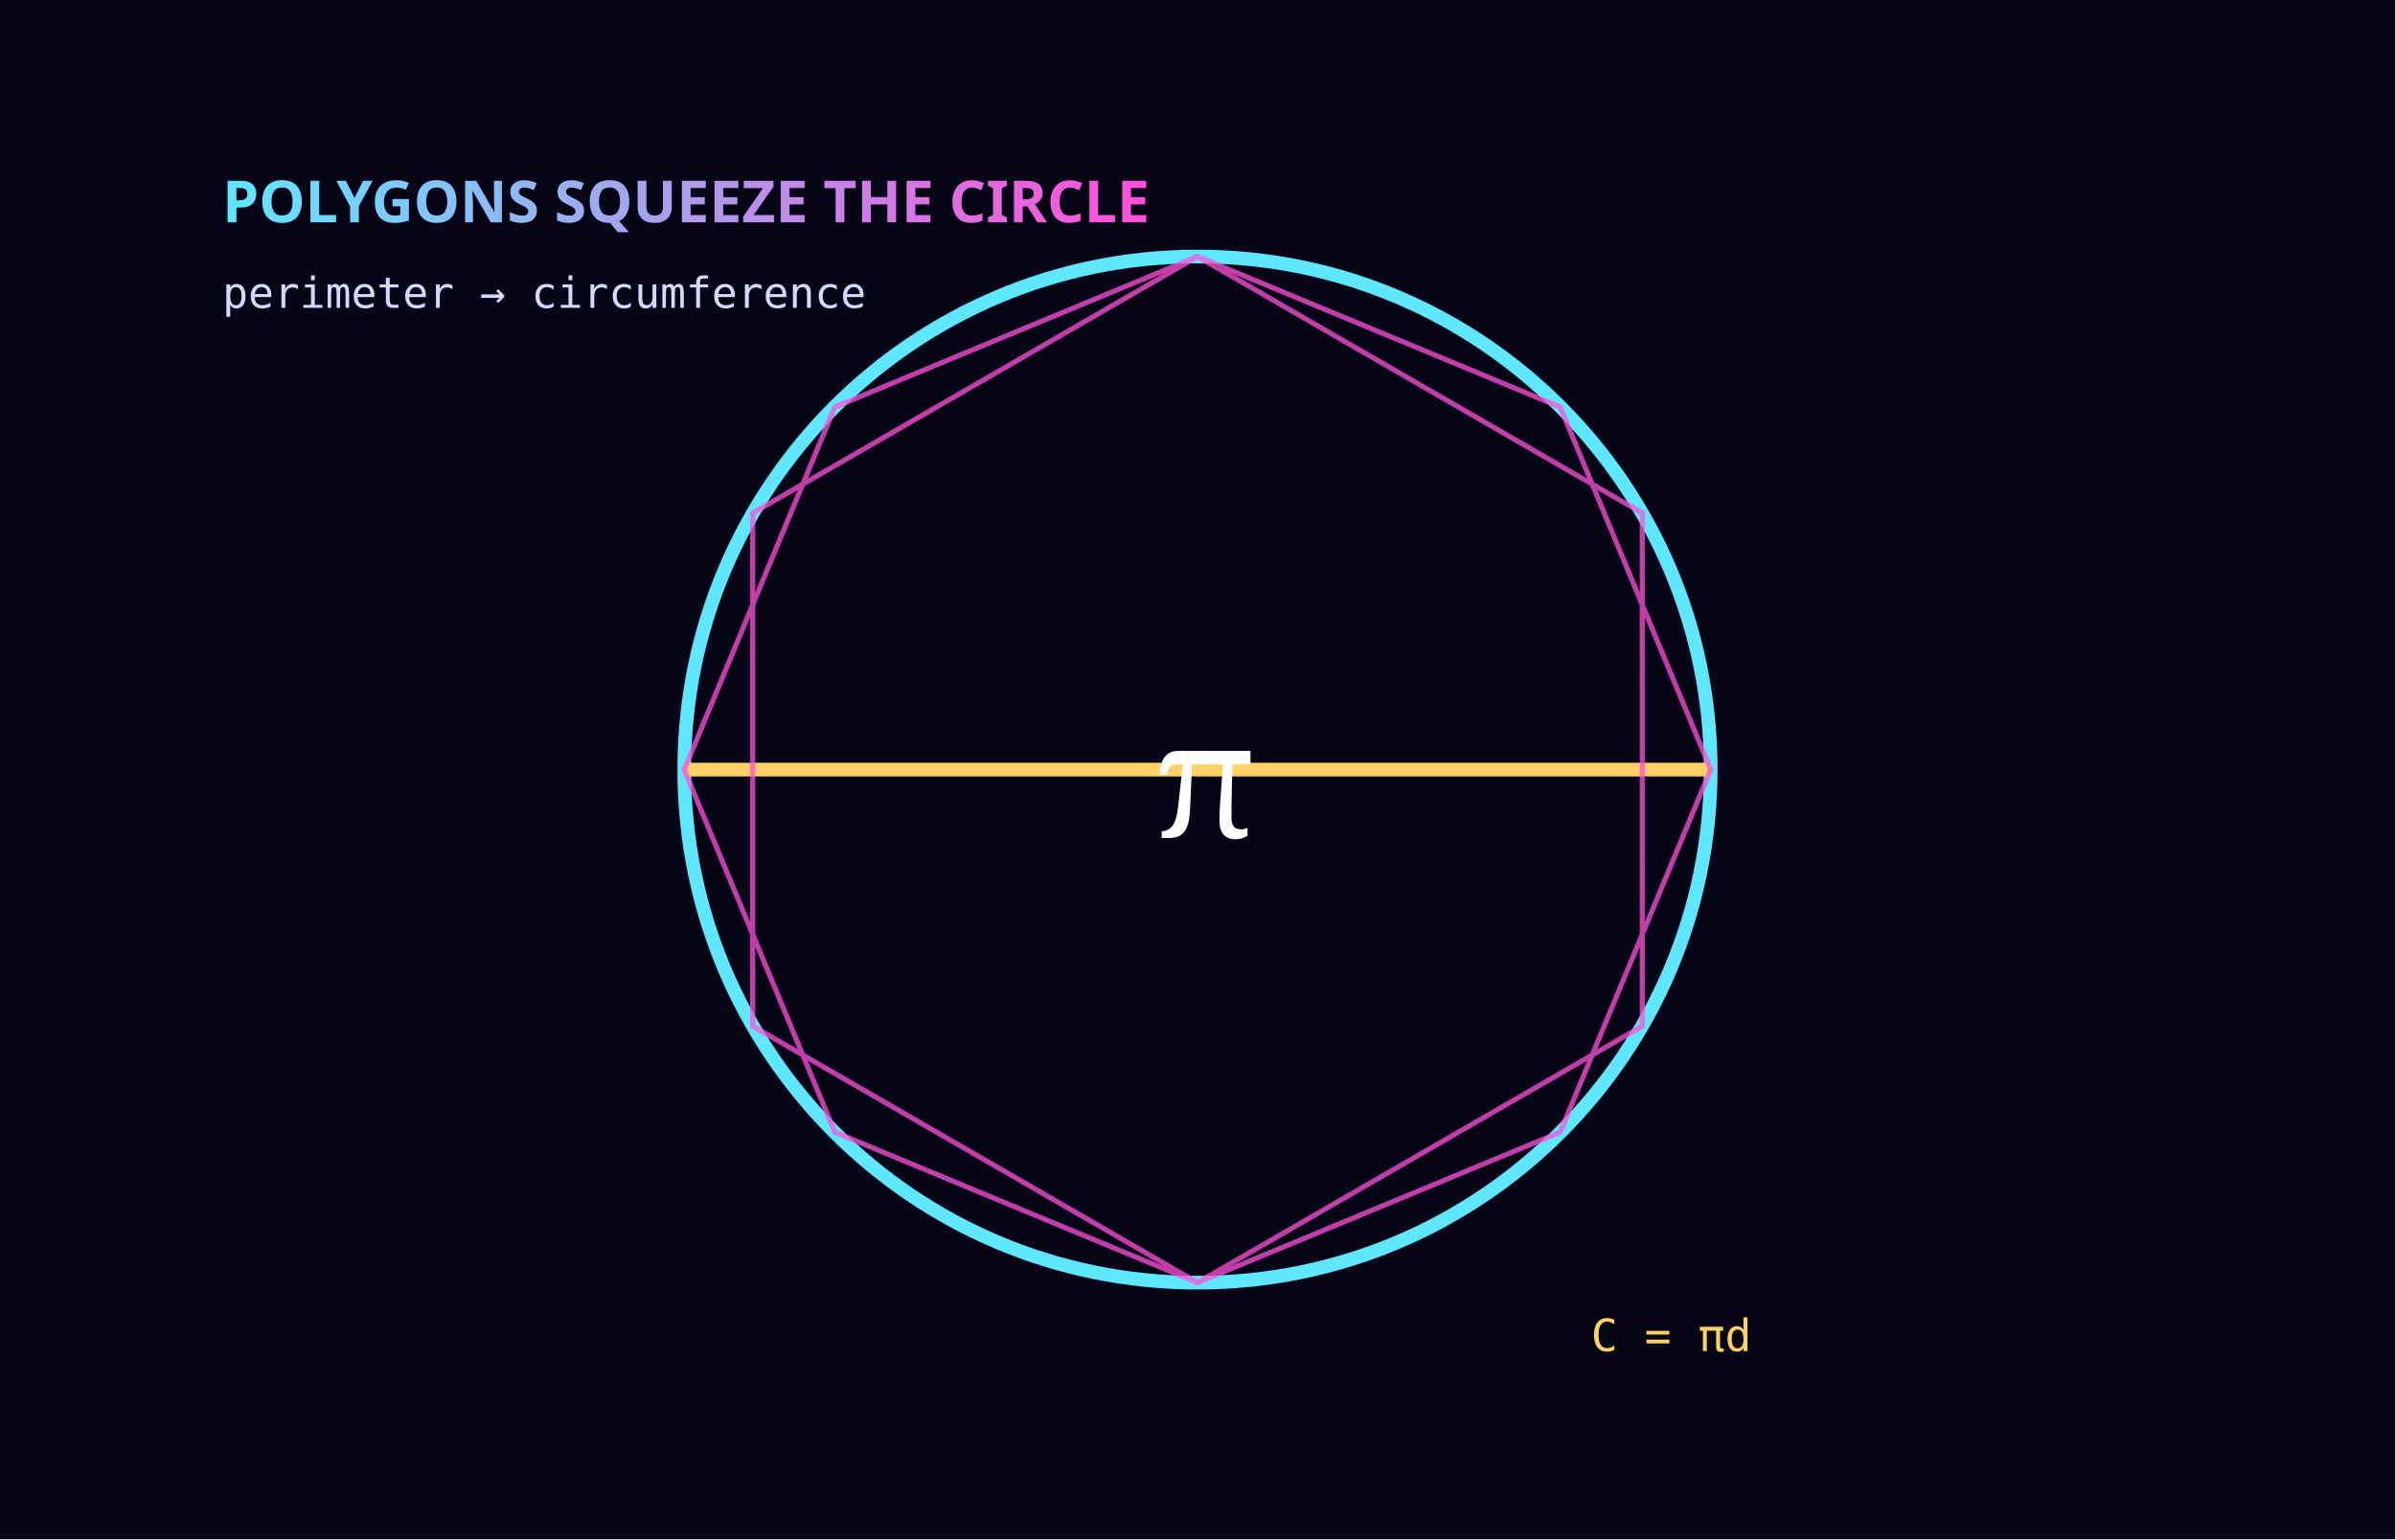
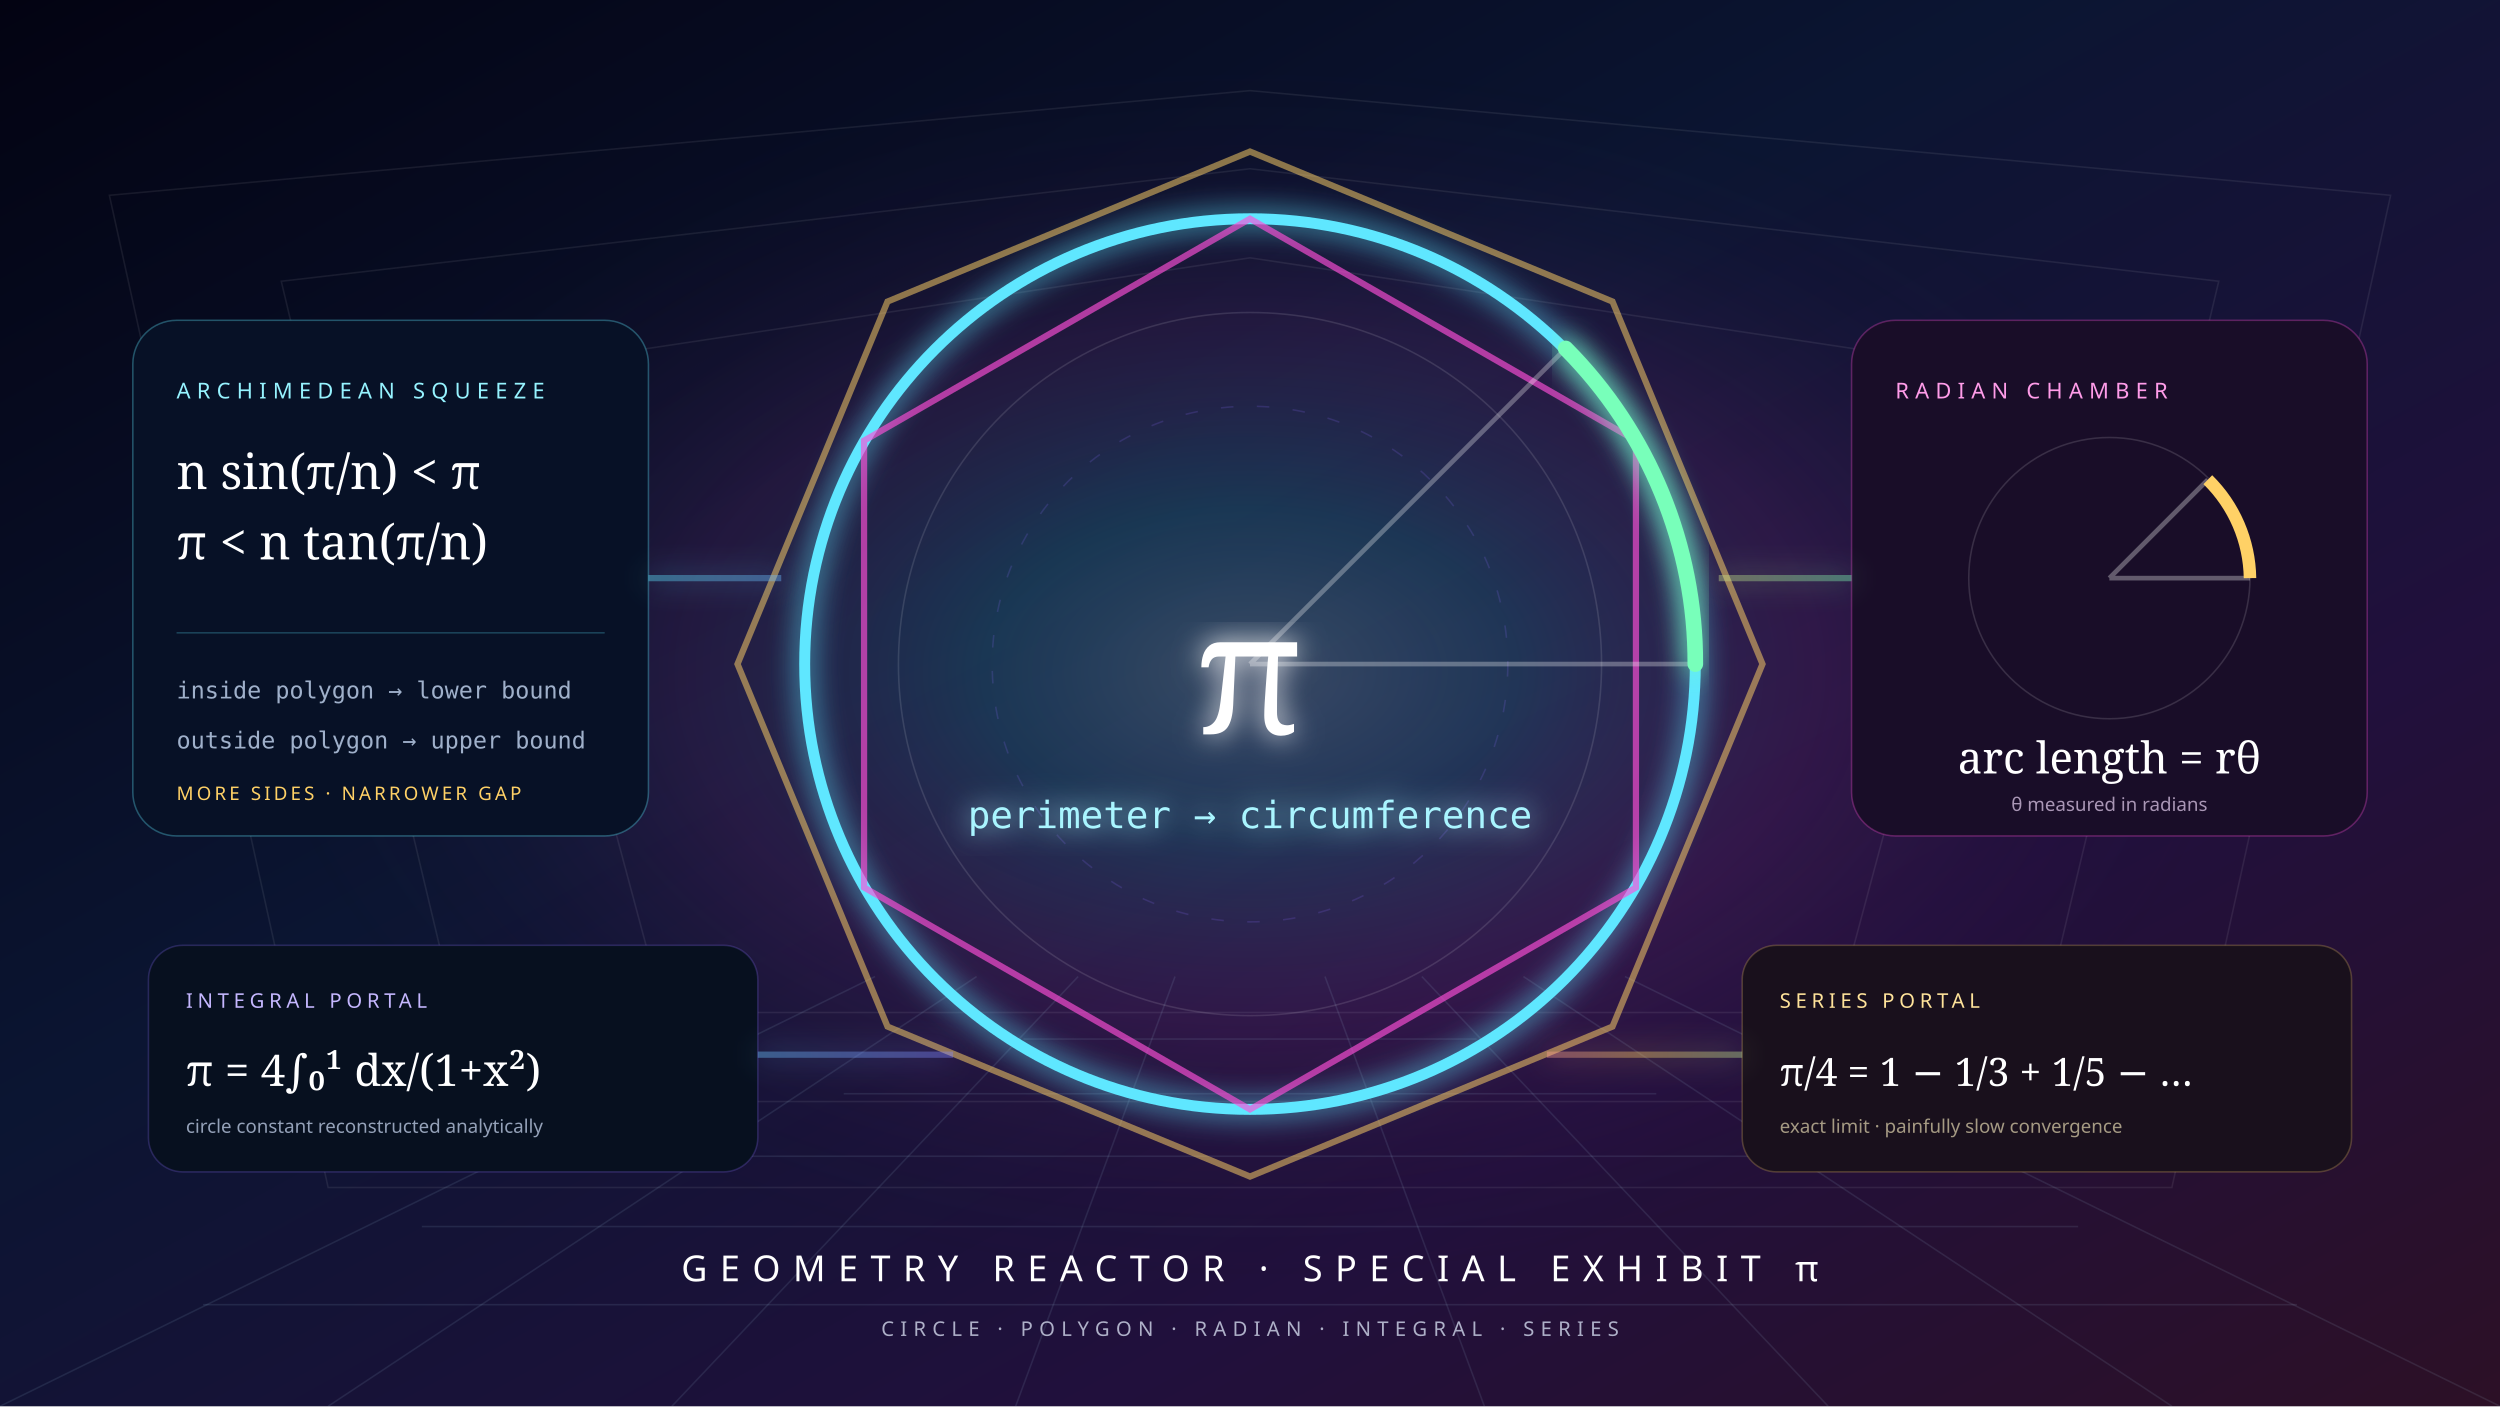
- <svg xmlns="http://www.w3.org/2000/svg" viewBox="0 0 1400 900">
+ <svg xmlns="http://www.w3.org/2000/svg" viewBox="0 0 1600 900" role="img" aria-labelledby="t d">
  <defs>
-     <linearGradient id="a">
+     <linearGradient id="bg" x2="1" y2="1">
+       <stop stop-color="#030312" />
+       <stop offset=".4" stop-color="#0b1532" />
+       <stop offset=".72" stop-color="#21103c" />
+       <stop offset="1" stop-color="#2c1026" />
+     </linearGradient>
+     <radialGradient id="core">
+       <stop stop-color="#bff8ff" stop-opacity=".24" />
+       <stop offset=".26" stop-color="#5ee7ff" stop-opacity=".16" />
+       <stop offset=".55" stop-color="#ff4fd8" stop-opacity=".1" />
+       <stop offset="1" stop-color="#050514" stop-opacity="0" />
+     </radialGradient>
+     <linearGradient id="rail">
      <stop stop-color="#5ee7ff" />
-       <stop offset="1" stop-color="#ff4fd8" />
+       <stop offset=".32" stop-color="#8b6cff" />
+       <stop offset=".62" stop-color="#ff4fd8" />
+       <stop offset=".82" stop-color="#ffd166" />
+       <stop offset="1" stop-color="#78ffba" />
    </linearGradient>
+     <filter id="glow">
+       <feGaussianBlur stdDeviation="9" result="b" />
+       <feMerge>
+         <feMergeNode in="b" />
+         <feMergeNode in="SourceGraphic" />
+       </feMerge>
+     </filter>
+     <style>.spin{transform-origin:800px 425px;animation:s 42s linear infinite}.spin2{transform-origin:800px 425px;animation:s2 55s linear infinite}.pulse{animation:p 4s ease-in-out infinite alternate}.dash{stroke-dasharray:10 16;animation:d 16s linear infinite}@keyframes s{to{transform:rotate(360deg)}}@keyframes s2{to{transform:rotate(-360deg)}}@keyframes p{to{opacity:.95}}@keyframes d{to{stroke-dashoffset:-260}}@media(prefers-reduced-motion:reduce){.spin,.spin2,.pulse,.dash{animation:none}}</style>
  </defs>
-   <rect width="1400" height="900" fill="#060617" />
-   <circle cx="700" cy="450" r="300" fill="none" stroke="#5ee7ff" stroke-width="8" />
-   <line x1="400" y1="450" x2="1000" y2="450" stroke="#ffd166" stroke-width="8" />
-   <g fill="none" stroke="#ff4fd8" stroke-width="3" opacity=".75">
-     <polygon points="700,150 960,300 960,600 700,750 440,600 440,300" />
-     <polygon points="700,150 912,238 1000,450 912,662 700,750 488,662 400,450 488,238" />
+   <rect width="1600" height="900" fill="url(#bg)" />
+   <ellipse cx="800" cy="430" rx="650" ry="400" fill="url(#core)" />
+   <g fill="none" stroke="#fff" stroke-opacity=".075">
+     <path d="M70 125L800 58L1530 125L1390 760L210 760Z" />
+     <path d="M180 180L800 108L1420 180L1295 705L305 705Z" />
+     <path d="M315 238L800 165L1285 238L1175 648L425 648Z" />
  </g>
-   <text x="675" y="490" fill="white" font-family="Georgia" font-size="95">π</text>
-   <text x="130" y="130" fill="url(#a)" font-family="sans-serif" font-size="34" font-weight="700">POLYGONS SQUEEZE THE CIRCLE</text>
-   <text x="130" y="180" fill="#d7d8ff" font-family="monospace" font-size="25">perimeter → circumference</text>
-   <text x="930" y="790" fill="#ffd166" font-family="monospace" font-size="26">C = πd</text>
+   <g stroke="#b8eaff" stroke-opacity=".1">
+     <path d="M0 900L560 625M1600 900L1040 625M210 900L625 625M1390 900L975 625M430 900L690 625M1170 900L910 625M650 900L752 625M950 900L848 625" />
+     <path d="M130 835H1470M270 785H1330M410 740H1190M540 700H1060M655 665H945" />
+   </g>
+   <g transform="translate(800 425)" fill="none">
+     <circle r="285" stroke="#5ee7ff" stroke-width="7" filter="url(#glow)" />
+     <polygon points="0,-285 247,-143 247,143 0,285 -247,143 -247,-143" stroke="#ff4fd8" stroke-width="4" opacity=".65" class="spin" />
+     <polygon points="0,-328 232,-232 328,0 232,232 0,328 -232,232 -328,0 -232,-232" stroke="#ffd166" stroke-width="4" opacity=".52" class="spin2" />
+     <circle r="225" stroke="#fff" stroke-opacity=".12" />
+     <circle r="165" stroke="#8b6cff" stroke-opacity=".18" stroke-dasharray="8 15" />
+     <path d="M0 0L285 0M0 0L202-202" stroke="#fff" stroke-opacity=".3" stroke-width="3" />
+     <path d="M285 0A285 285 0 0 0 202-202" stroke="#78ffba" stroke-width="10" stroke-linecap="round" class="pulse" filter="url(#glow)" />
+   </g>
+   <g filter="url(#glow)">
+     <text x="800" y="470" text-anchor="middle" fill="#fff" font-family="Georgia,serif" font-size="110">π</text>
+     <text x="800" y="530" text-anchor="middle" fill="#a9f5ff" font-family="ui-monospace,monospace" font-size="24">perimeter → circumference</text>
+   </g>
+   <g transform="translate(85 205)">
+     <rect width="330" height="330" rx="28" fill="#071126" stroke="#5ee7ff" stroke-opacity=".32" />
+     <text x="28" y="50" fill="#96f3ff" font-family="system-ui,sans-serif" font-size="14" letter-spacing="4">ARCHIMEDEAN SQUEEZE</text>
+     <text x="28" y="108" fill="#fff" font-family="Georgia,serif" font-size="31">n sin(π/n) &lt; π</text>
+     <text x="28" y="153" fill="#fff" font-family="Georgia,serif" font-size="31">π &lt; n tan(π/n)</text>
+     <path d="M28 200H302" stroke="#5ee7ff" stroke-opacity=".24" />
+     <text x="28" y="242" fill="#9fb0ca" font-family="ui-monospace,monospace" font-size="15">inside polygon → lower bound</text>
+     <text x="28" y="274" fill="#9fb0ca" font-family="ui-monospace,monospace" font-size="15">outside polygon → upper bound</text>
+     <text x="28" y="307" fill="#ffd166" font-family="system-ui,sans-serif" font-size="12" letter-spacing="2">MORE SIDES · NARROWER GAP</text>
+   </g>
+   <g transform="translate(1185 205)">
+     <rect width="330" height="330" rx="28" fill="#190d28" stroke="#ff4fd8" stroke-opacity=".3" />
+     <text x="28" y="50" fill="#ff9ce9" font-family="system-ui,sans-serif" font-size="14" letter-spacing="4">RADIAN CHAMBER</text>
+     <circle cx="165" cy="165" r="90" fill="none" stroke="#fff" stroke-opacity=".14" />
+     <path d="M165 165L255 165M165 165L228 102" stroke="#fff" stroke-opacity=".32" stroke-width="3" />
+     <path d="M255 165A90 90 0 0 0 228 102" fill="none" stroke="#ffd166" stroke-width="8" />
+     <text x="165" y="290" text-anchor="middle" fill="#fff" font-family="Georgia,serif" font-size="28">arc length = rθ</text>
+     <text x="165" y="314" text-anchor="middle" fill="#a996b5" font-family="system-ui,sans-serif" font-size="12">θ measured in radians</text>
+   </g>
+   <g transform="translate(95 605)">
+     <rect width="390" height="145" rx="22" fill="#07101f" stroke="#8b6cff" stroke-opacity=".24" />
+     <text x="24" y="40" fill="#c5b7ff" font-family="system-ui,sans-serif" font-size="13" letter-spacing="3">INTEGRAL PORTAL</text>
+     <text x="24" y="90" fill="#fff" font-family="Georgia,serif" font-size="28">π = 4∫₀¹ dx/(1+x²)</text>
+     <text x="24" y="120" fill="#94a1b8" font-family="system-ui,sans-serif" font-size="12">circle constant reconstructed analytically</text>
+   </g>
+   <g transform="translate(1115 605)">
+     <rect width="390" height="145" rx="22" fill="#19101c" stroke="#ffd166" stroke-opacity=".24" />
+     <text x="24" y="40" fill="#ffe39a" font-family="system-ui,sans-serif" font-size="13" letter-spacing="3">SERIES PORTAL</text>
+     <text x="24" y="90" fill="#fff" font-family="Georgia,serif" font-size="25">π/4 = 1 − 1/3 + 1/5 − …</text>
+     <text x="24" y="120" fill="#a59a83" font-family="system-ui,sans-serif" font-size="12">exact limit · painfully slow convergence</text>
+   </g>
+   <path d="M415 370H500M1100 370H1185M485 675H610M990 675H1115" stroke="url(#rail)" stroke-width="4" opacity=".42" filter="url(#glow)" />
+   <g font-family="system-ui,sans-serif" text-anchor="middle">
+     <text x="800" y="820" fill="#fff" font-size="23" letter-spacing="8">GEOMETRY REACTOR · SPECIAL EXHIBIT π</text>
+     <text x="800" y="855" fill="#aeb0c8" font-size="13" letter-spacing="4">CIRCLE · POLYGON · RADIAN · INTEGRAL · SERIES</text>
+   </g>
</svg>
